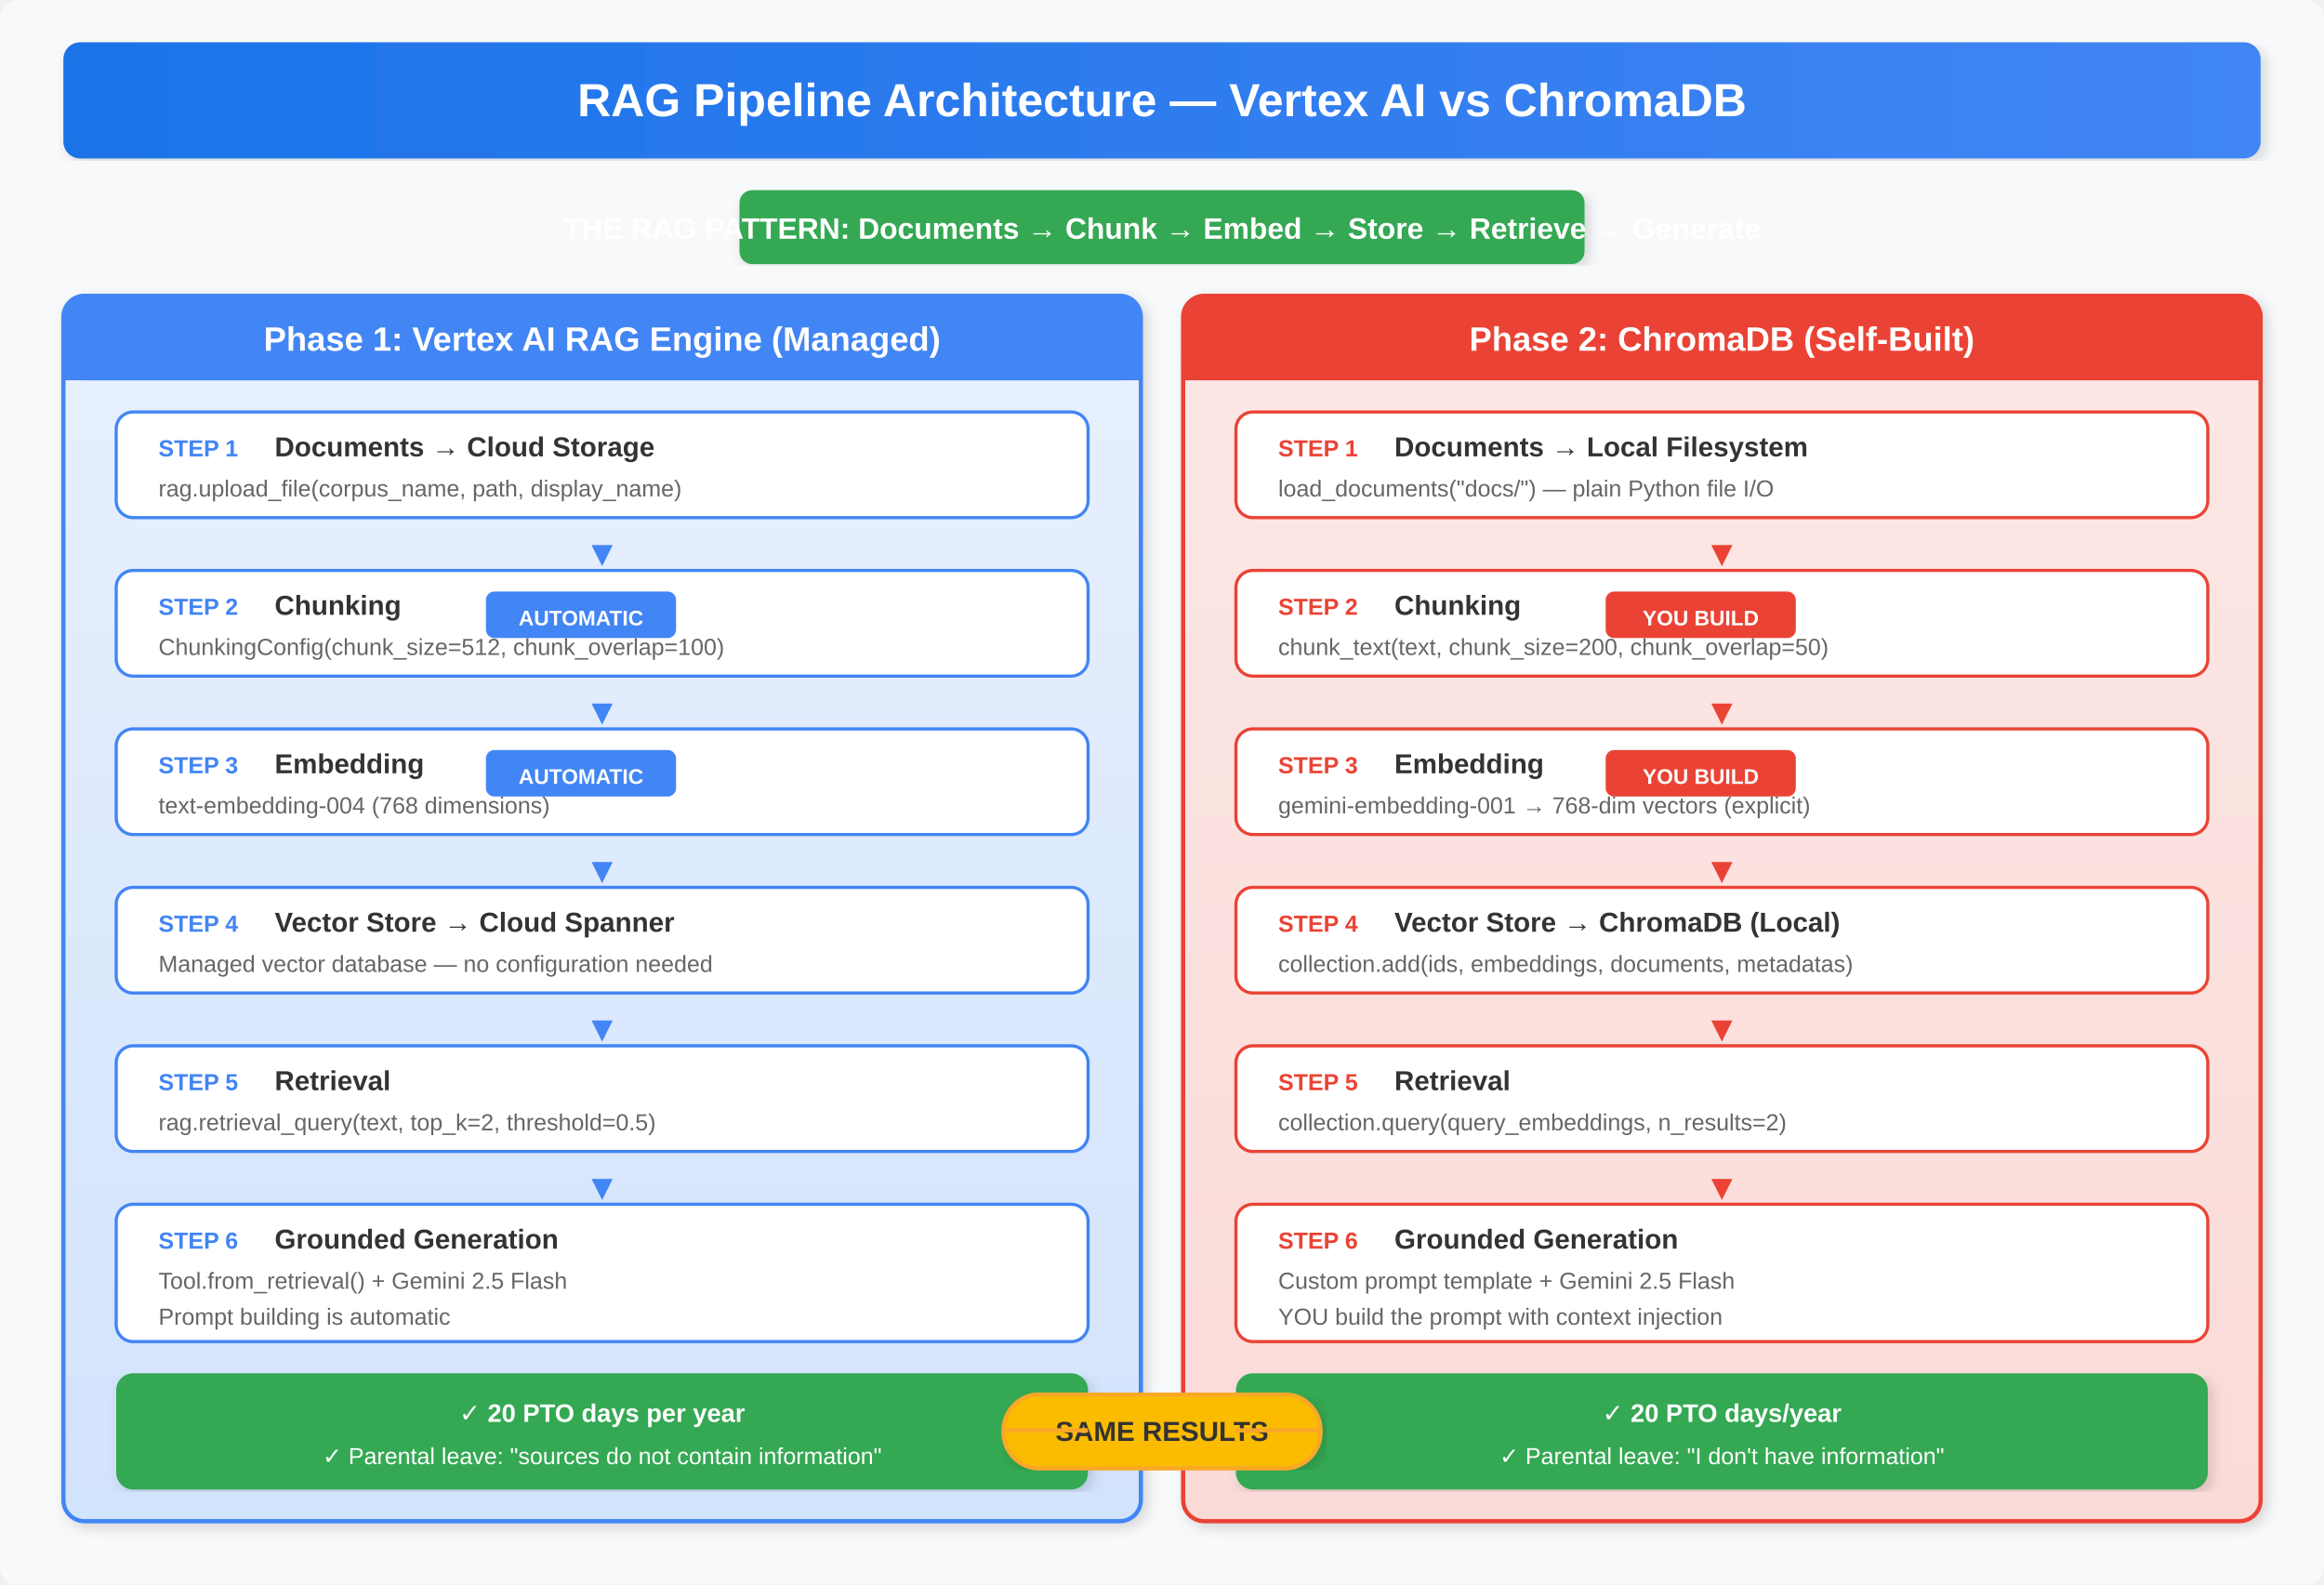
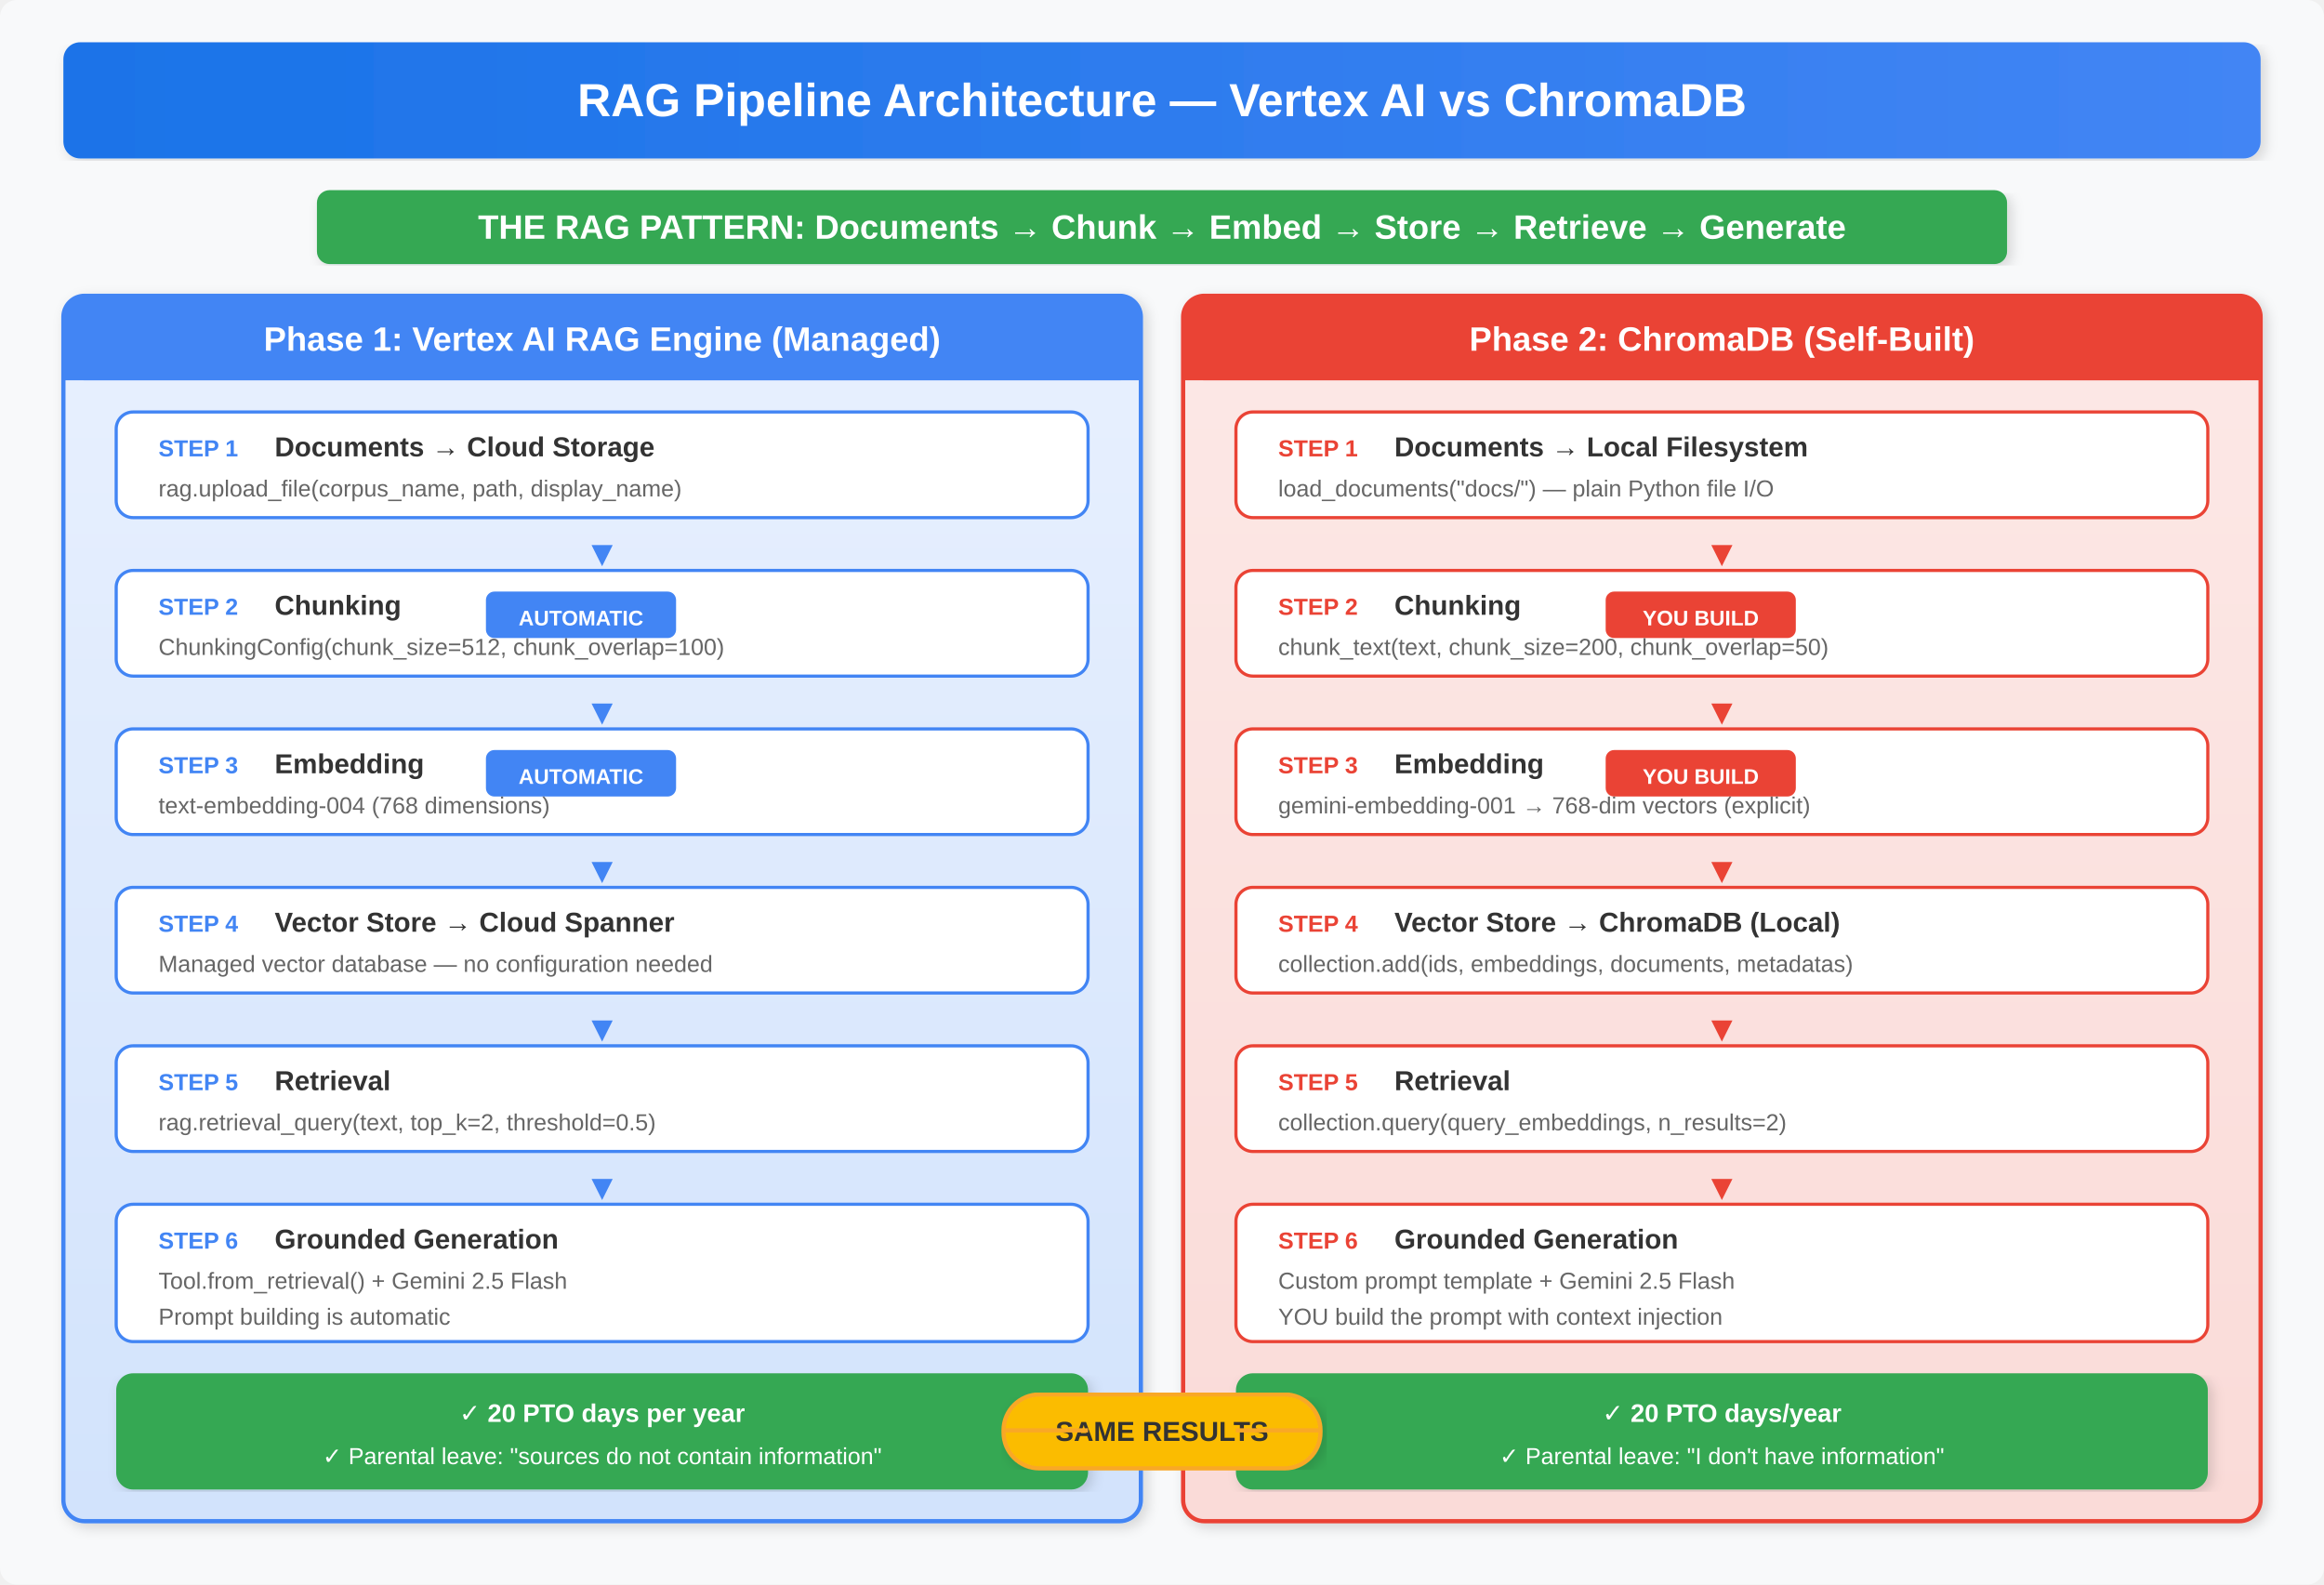
<svg xmlns="http://www.w3.org/2000/svg" viewBox="0 0 1100 750" font-family="Segoe UI, Arial, sans-serif">
  <defs>
    <linearGradient id="headerGrad" x1="0%" y1="0%" x2="100%" y2="0%">
      <stop offset="0%" style="stop-color:#1a73e8" />
      <stop offset="100%" style="stop-color:#4285f4" />
    </linearGradient>
    <linearGradient id="phase1Grad" x1="0%" y1="0%" x2="0%" y2="100%">
      <stop offset="0%" style="stop-color:#e8f0fe" />
      <stop offset="100%" style="stop-color:#d2e3fc" />
    </linearGradient>
    <linearGradient id="phase2Grad" x1="0%" y1="0%" x2="0%" y2="100%">
      <stop offset="0%" style="stop-color:#fce8e6" />
      <stop offset="100%" style="stop-color:#fadbd8" />
    </linearGradient>
    <filter id="shadow" x="-2%" y="-2%" width="104%" height="104%">
      <feDropShadow dx="2" dy="2" stdDeviation="3" flood-opacity="0.15" />
    </filter>
  </defs>
  <rect width="1100" height="750" fill="#f8f9fa" rx="8" />
  <rect x="30" y="20" width="1040" height="55" rx="8" fill="url(#headerGrad)" filter="url(#shadow)" />
  <text x="550" y="55" text-anchor="middle" fill="white" font-size="22" font-weight="bold">RAG Pipeline Architecture — Vertex AI vs ChromaDB</text>
-   <rect x="350" y="90" width="400" height="35" rx="6" fill="#34a853" filter="url(#shadow)" />
-   <text x="550" y="113" text-anchor="middle" fill="white" font-size="14" font-weight="bold">THE RAG PATTERN: Documents → Chunk → Embed → Store → Retrieve → Generate</text>
+   <rect x="150" y="90" width="800" height="35" rx="6" fill="#34a853" filter="url(#shadow)" />
+   <text x="550" y="113" text-anchor="middle" fill="white" font-size="16" font-weight="bold">THE RAG PATTERN:  Documents → Chunk → Embed → Store → Retrieve → Generate</text>
  <rect x="30" y="140" width="510" height="580" rx="10" fill="url(#phase1Grad)" stroke="#4285f4" stroke-width="2" filter="url(#shadow)" />
  <rect x="30" y="140" width="510" height="40" rx="10" fill="#4285f4" />
  <rect x="30" y="170" width="510" height="10" fill="#4285f4" />
  <text x="285" y="166" text-anchor="middle" fill="white" font-size="16" font-weight="bold">Phase 1: Vertex AI RAG Engine (Managed)</text>
  <rect x="55" y="195" width="460" height="50" rx="8" fill="white" stroke="#4285f4" stroke-width="1.5" />
  <text x="75" y="216" fill="#4285f4" font-size="11" font-weight="bold">STEP 1</text>
  <text x="130" y="216" fill="#333" font-size="13" font-weight="bold">Documents → Cloud Storage</text>
  <text x="75" y="235" fill="#666" font-size="11">rag.upload_file(corpus_name, path, display_name)</text>
  <polygon points="280,258 285,268 290,258" fill="#4285f4" />
  <rect x="55" y="270" width="460" height="50" rx="8" fill="white" stroke="#4285f4" stroke-width="1.5" />
  <text x="75" y="291" fill="#4285f4" font-size="11" font-weight="bold">STEP 2</text>
  <text x="130" y="291" fill="#333" font-size="13" font-weight="bold">Chunking</text>
  <rect x="230" y="280" width="90" height="22" rx="4" fill="#4285f4" />
  <text x="275" y="296" text-anchor="middle" fill="white" font-size="10" font-weight="bold">AUTOMATIC</text>
  <text x="75" y="310" fill="#666" font-size="11">ChunkingConfig(chunk_size=512, chunk_overlap=100)</text>
  <polygon points="280,333 285,343 290,333" fill="#4285f4" />
  <rect x="55" y="345" width="460" height="50" rx="8" fill="white" stroke="#4285f4" stroke-width="1.5" />
  <text x="75" y="366" fill="#4285f4" font-size="11" font-weight="bold">STEP 3</text>
  <text x="130" y="366" fill="#333" font-size="13" font-weight="bold">Embedding</text>
  <rect x="230" y="355" width="90" height="22" rx="4" fill="#4285f4" />
  <text x="275" y="371" text-anchor="middle" fill="white" font-size="10" font-weight="bold">AUTOMATIC</text>
  <text x="75" y="385" fill="#666" font-size="11">text-embedding-004 (768 dimensions)</text>
  <polygon points="280,408 285,418 290,408" fill="#4285f4" />
  <rect x="55" y="420" width="460" height="50" rx="8" fill="white" stroke="#4285f4" stroke-width="1.5" />
  <text x="75" y="441" fill="#4285f4" font-size="11" font-weight="bold">STEP 4</text>
  <text x="130" y="441" fill="#333" font-size="13" font-weight="bold">Vector Store → Cloud Spanner</text>
  <text x="75" y="460" fill="#666" font-size="11">Managed vector database — no configuration needed</text>
  <polygon points="280,483 285,493 290,483" fill="#4285f4" />
  <rect x="55" y="495" width="460" height="50" rx="8" fill="white" stroke="#4285f4" stroke-width="1.5" />
  <text x="75" y="516" fill="#4285f4" font-size="11" font-weight="bold">STEP 5</text>
  <text x="130" y="516" fill="#333" font-size="13" font-weight="bold">Retrieval</text>
  <text x="75" y="535" fill="#666" font-size="11">rag.retrieval_query(text, top_k=2, threshold=0.5)</text>
  <polygon points="280,558 285,568 290,558" fill="#4285f4" />
  <rect x="55" y="570" width="460" height="65" rx="8" fill="white" stroke="#4285f4" stroke-width="1.5" />
  <text x="75" y="591" fill="#4285f4" font-size="11" font-weight="bold">STEP 6</text>
  <text x="130" y="591" fill="#333" font-size="13" font-weight="bold">Grounded Generation</text>
  <text x="75" y="610" fill="#666" font-size="11">Tool.from_retrieval() + Gemini 2.5 Flash</text>
  <text x="75" y="627" fill="#666" font-size="11">Prompt building is automatic</text>
  <rect x="55" y="650" width="460" height="55" rx="8" fill="#34a853" filter="url(#shadow)" />
  <text x="285" y="673" text-anchor="middle" fill="white" font-size="12" font-weight="bold">✓ 20 PTO days per year</text>
  <text x="285" y="693" text-anchor="middle" fill="white" font-size="11">✓ Parental leave: "sources do not contain information"</text>
  <rect x="560" y="140" width="510" height="580" rx="10" fill="url(#phase2Grad)" stroke="#ea4335" stroke-width="2" filter="url(#shadow)" />
  <rect x="560" y="140" width="510" height="40" rx="10" fill="#ea4335" />
  <rect x="560" y="170" width="510" height="10" fill="#ea4335" />
  <text x="815" y="166" text-anchor="middle" fill="white" font-size="16" font-weight="bold">Phase 2: ChromaDB (Self-Built)</text>
  <rect x="585" y="195" width="460" height="50" rx="8" fill="white" stroke="#ea4335" stroke-width="1.5" />
  <text x="605" y="216" fill="#ea4335" font-size="11" font-weight="bold">STEP 1</text>
  <text x="660" y="216" fill="#333" font-size="13" font-weight="bold">Documents → Local Filesystem</text>
  <text x="605" y="235" fill="#666" font-size="11">load_documents("docs/") — plain Python file I/O</text>
  <polygon points="810,258 815,268 820,258" fill="#ea4335" />
  <rect x="585" y="270" width="460" height="50" rx="8" fill="white" stroke="#ea4335" stroke-width="1.5" />
  <text x="605" y="291" fill="#ea4335" font-size="11" font-weight="bold">STEP 2</text>
  <text x="660" y="291" fill="#333" font-size="13" font-weight="bold">Chunking</text>
  <rect x="760" y="280" width="90" height="22" rx="4" fill="#ea4335" />
  <text x="805" y="296" text-anchor="middle" fill="white" font-size="10" font-weight="bold">YOU BUILD</text>
  <text x="605" y="310" fill="#666" font-size="11">chunk_text(text, chunk_size=200, chunk_overlap=50)</text>
  <polygon points="810,333 815,343 820,333" fill="#ea4335" />
  <rect x="585" y="345" width="460" height="50" rx="8" fill="white" stroke="#ea4335" stroke-width="1.5" />
  <text x="605" y="366" fill="#ea4335" font-size="11" font-weight="bold">STEP 3</text>
  <text x="660" y="366" fill="#333" font-size="13" font-weight="bold">Embedding</text>
  <rect x="760" y="355" width="90" height="22" rx="4" fill="#ea4335" />
  <text x="805" y="371" text-anchor="middle" fill="white" font-size="10" font-weight="bold">YOU BUILD</text>
  <text x="605" y="385" fill="#666" font-size="11">gemini-embedding-001 → 768-dim vectors (explicit)</text>
  <polygon points="810,408 815,418 820,408" fill="#ea4335" />
  <rect x="585" y="420" width="460" height="50" rx="8" fill="white" stroke="#ea4335" stroke-width="1.5" />
  <text x="605" y="441" fill="#ea4335" font-size="11" font-weight="bold">STEP 4</text>
  <text x="660" y="441" fill="#333" font-size="13" font-weight="bold">Vector Store → ChromaDB (Local)</text>
  <text x="605" y="460" fill="#666" font-size="11">collection.add(ids, embeddings, documents, metadatas)</text>
  <polygon points="810,483 815,493 820,483" fill="#ea4335" />
  <rect x="585" y="495" width="460" height="50" rx="8" fill="white" stroke="#ea4335" stroke-width="1.5" />
  <text x="605" y="516" fill="#ea4335" font-size="11" font-weight="bold">STEP 5</text>
  <text x="660" y="516" fill="#333" font-size="13" font-weight="bold">Retrieval</text>
  <text x="605" y="535" fill="#666" font-size="11">collection.query(query_embeddings, n_results=2)</text>
  <polygon points="810,558 815,568 820,558" fill="#ea4335" />
  <rect x="585" y="570" width="460" height="65" rx="8" fill="white" stroke="#ea4335" stroke-width="1.5" />
  <text x="605" y="591" fill="#ea4335" font-size="11" font-weight="bold">STEP 6</text>
  <text x="660" y="591" fill="#333" font-size="13" font-weight="bold">Grounded Generation</text>
  <text x="605" y="610" fill="#666" font-size="11">Custom prompt template + Gemini 2.5 Flash</text>
  <text x="605" y="627" fill="#666" font-size="11">YOU build the prompt with context injection</text>
  <rect x="585" y="650" width="460" height="55" rx="8" fill="#34a853" filter="url(#shadow)" />
  <text x="815" y="673" text-anchor="middle" fill="white" font-size="12" font-weight="bold">✓ 20 PTO days/year</text>
  <text x="815" y="693" text-anchor="middle" fill="white" font-size="11">✓ Parental leave: "I don't have information"</text>
  <rect x="475" y="660" width="150" height="35" rx="17" fill="#fbbc04" stroke="#f9a825" stroke-width="2" filter="url(#shadow)" />
  <text x="550" y="682" text-anchor="middle" fill="#333" font-size="13" font-weight="bold">SAME RESULTS</text>
  <line x1="515" y1="677" x2="475" y2="677" stroke="#f9a825" stroke-width="2" />
  <line x1="585" y1="677" x2="625" y2="677" stroke="#f9a825" stroke-width="2" />
</svg>
